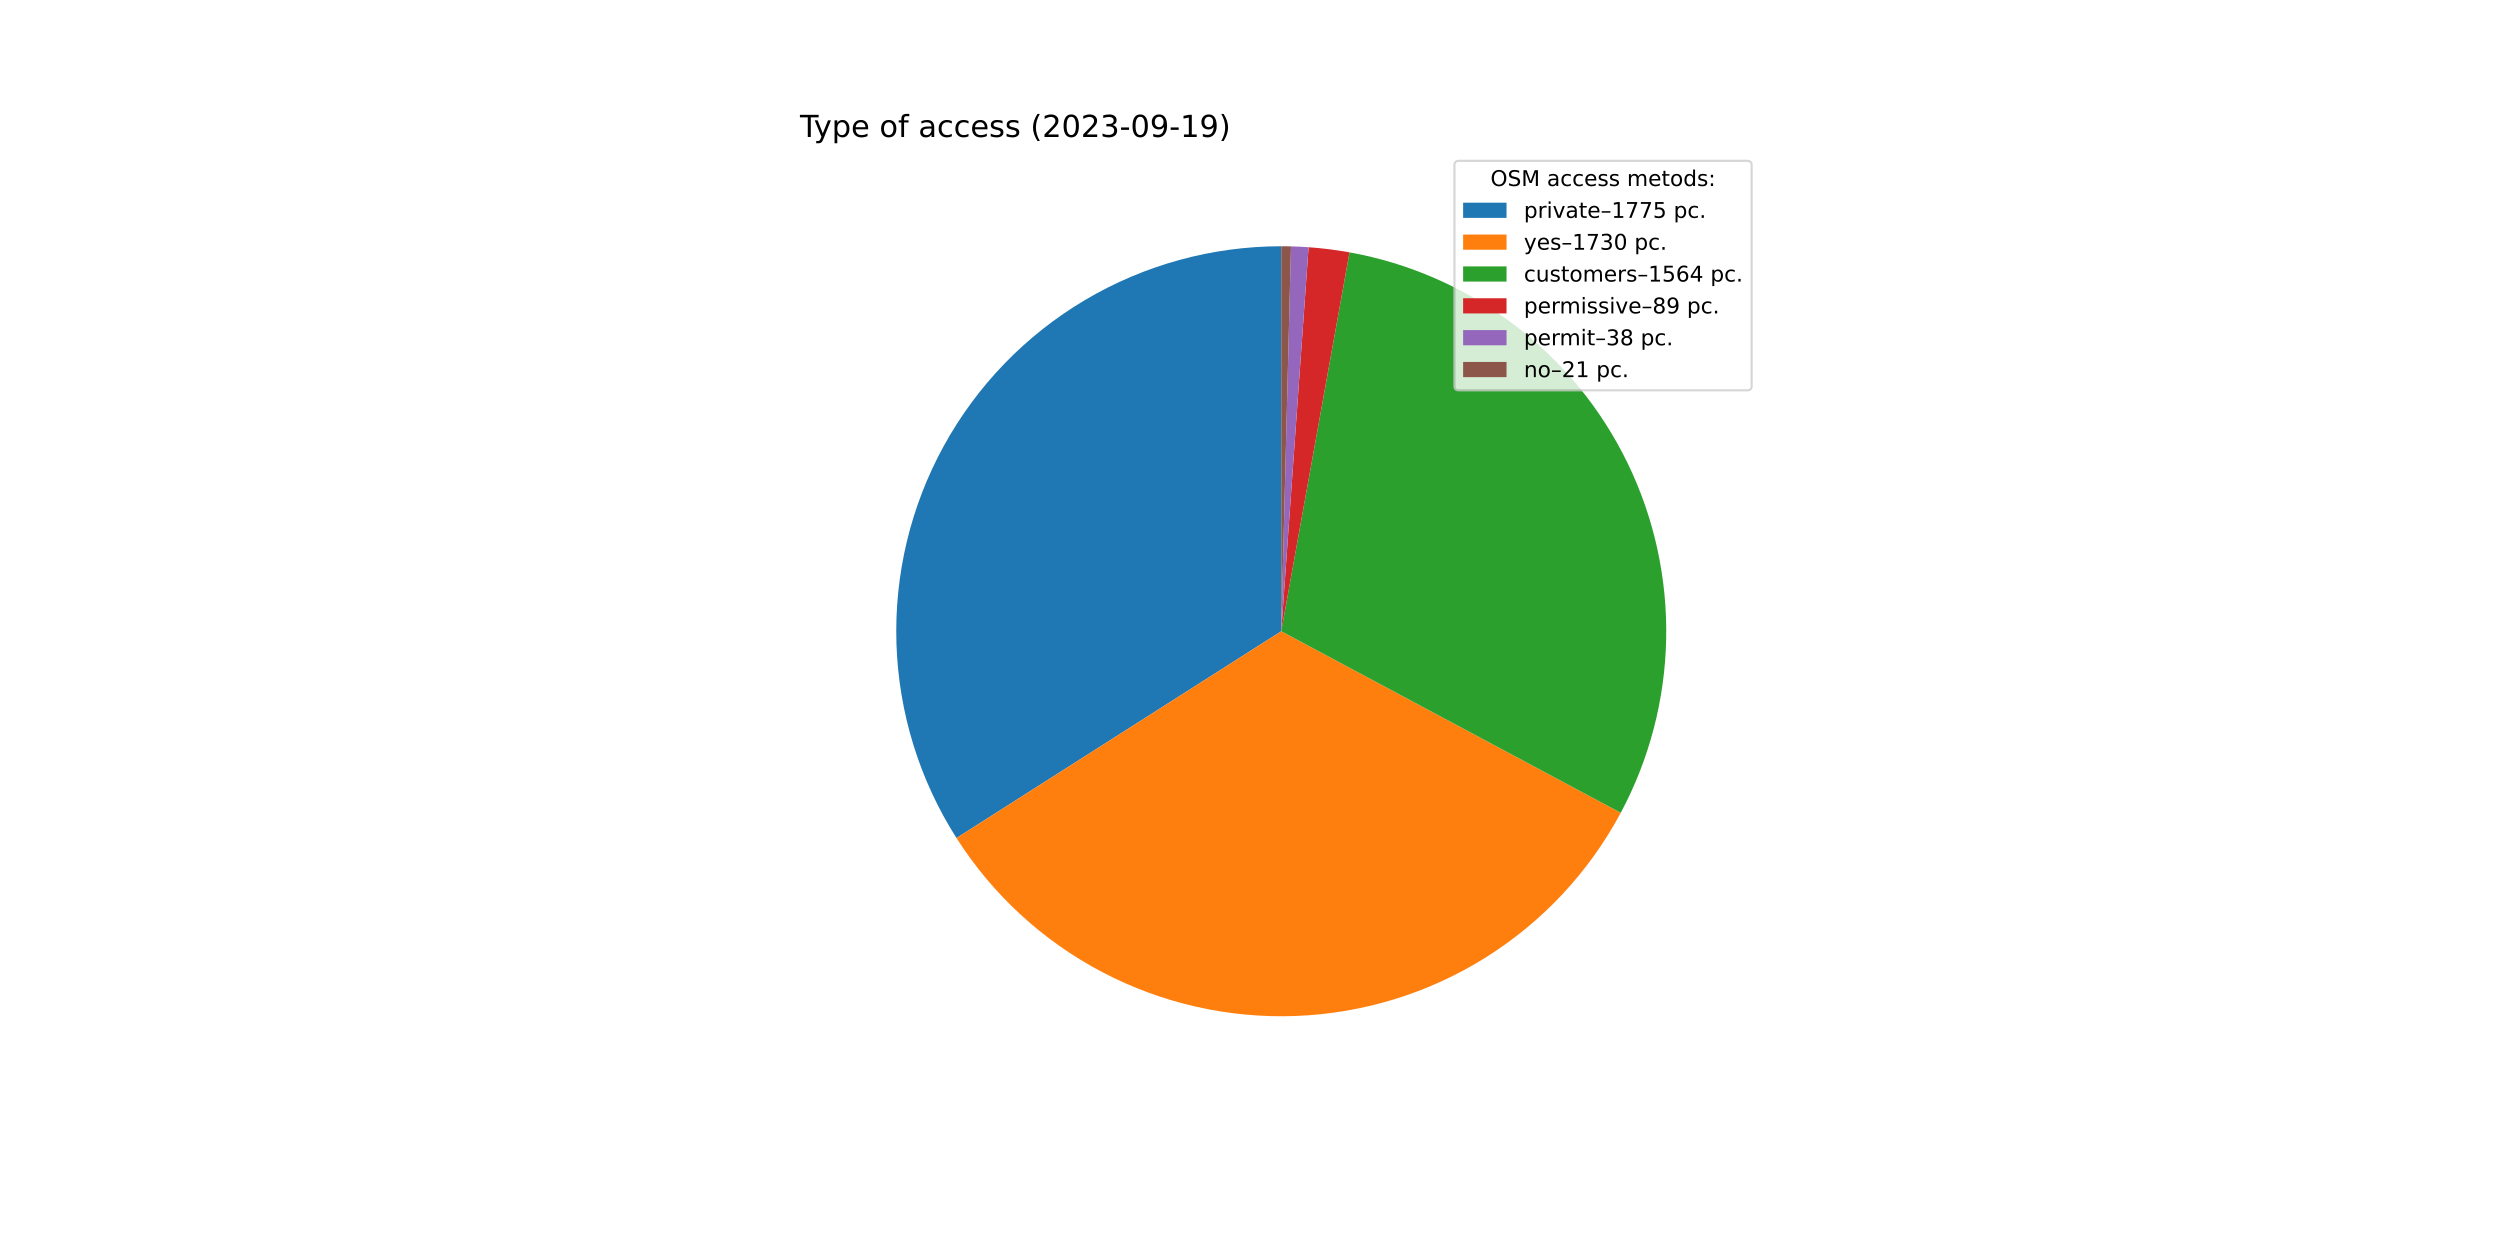
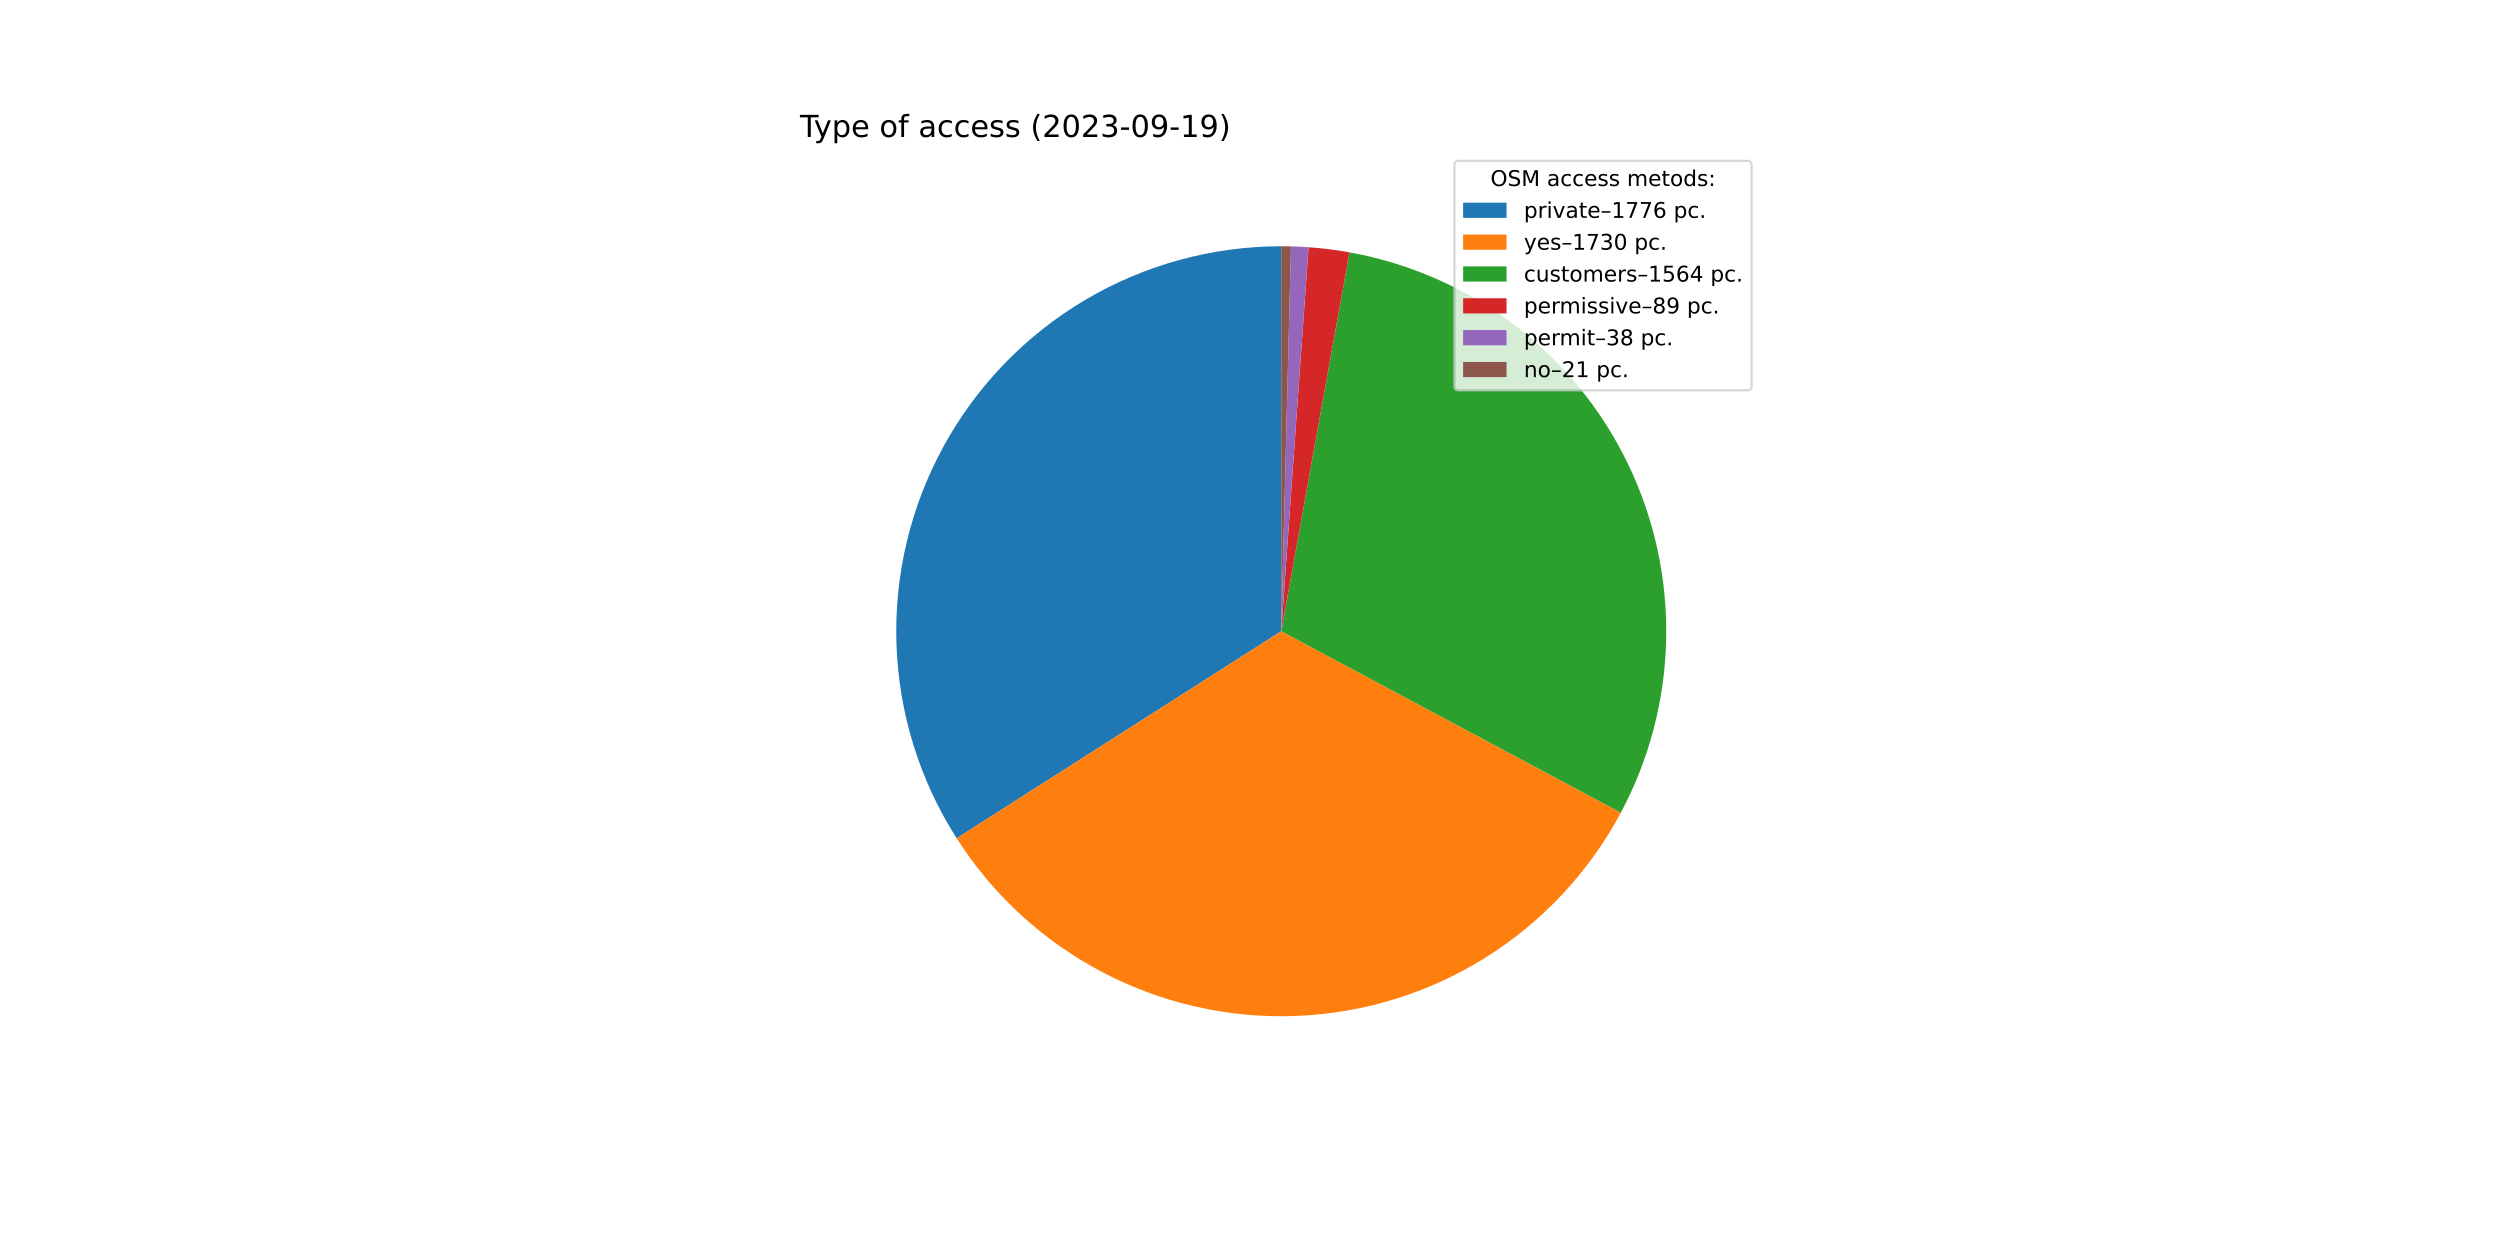
<svg xmlns="http://www.w3.org/2000/svg" xmlns:xlink="http://www.w3.org/1999/xlink" width="1152pt" height="576pt" viewBox="0 0 1152 576" version="1.1">
  <defs>
    <style type="text/css">*{stroke-linejoin: round; stroke-linecap: butt}</style>
  </defs>
  <g id="figure_1">
    <g id="patch_1">
      <path d="M 0 576  L 1152 576  L 1152 0  L 0 0  z " style="fill: #ffffff" />
    </g>
    <g id="axes_1">
      <g id="patch_2">
-         <path d="M 590.4 113.472  C 558.609 113.472 527.394 122.017 500.036 138.211  C 472.678 154.404 450.169 177.657 434.873 205.527  C 419.578 233.398 412.052 264.873 413.086 296.648  C 414.119 328.423 423.675 359.343 440.749 386.16  L 590.4 290.88  L 590.4 113.472  z " style="fill: #1f77b4" />
+         <path d="M 590.4 113.472  C 558.597 113.472 527.371 122.024 500.006 138.229  C 472.64 154.433 450.129 177.702 434.84 205.589  C 419.55 233.476 412.036 264.968 413.089 296.754  C 414.142 328.539 423.723 359.465 440.825 386.279  L 590.4 290.88  L 590.4 113.472  z " style="fill: #1f77b4" />
      </g>
      <g id="patch_3">
-         <path d="M 440.749 386.16  C 457.386 412.29 480.579 433.612 508.013 447.998  C 535.446 462.383 566.175 469.335 597.129 468.16  C 628.083 466.985 658.196 457.724 684.46 441.3  C 710.724 424.877 732.235 401.858 746.843 374.542  L 590.4 290.88  L 440.749 386.16  z " style="fill: #ff7f0e" />
+         <path d="M 440.825 386.279  C 457.479 412.39 480.684 433.691 508.122 448.055  C 535.56 462.418 566.287 469.349 597.234 468.156  C 628.182 466.963 658.284 457.687 684.535 441.254  C 710.786 424.821 732.281 401.796 746.876 374.48  L 590.4 290.88  L 440.825 386.279  z " style="fill: #ff7f0e" />
      </g>
      <g id="patch_4">
-         <path d="M 746.843 374.542  C 760.035 349.872 767.208 322.429 767.772 294.459  C 768.336 266.489 762.277 238.778 750.09 213.596  C 737.903 188.415 719.931 166.469 697.645 149.558  C 675.36 132.646 649.387 121.243 621.855 116.283  L 590.4 290.88  L 746.843 374.542  z " style="fill: #2ca02c" />
+         <path d="M 746.876 374.48  C 760.056 349.81 767.217 322.369 767.773 294.405  C 768.329 266.44 762.263 238.736 750.073 213.562  C 737.883 188.388 719.911 166.45 697.628 149.544  C 675.345 132.639 649.376 121.24 621.849 116.282  L 590.4 290.88  L 746.876 374.48  z " style="fill: #2ca02c" />
      </g>
      <g id="patch_5">
-         <path d="M 621.855 116.283  C 618.736 115.721 615.602 115.243 612.457 114.849  C 609.312 114.454 606.157 114.145 602.996 113.92  L 590.4 290.88  L 621.855 116.283  z " style="fill: #d62728" />
+         <path d="M 621.849 116.282  C 618.73 115.72 615.597 115.242 612.453 114.848  C 609.308 114.454 606.154 114.144 602.993 113.92  L 590.4 290.88  L 621.849 116.282  z " style="fill: #d62728" />
      </g>
      <g id="patch_6">
-         <path d="M 602.996 113.92  C 601.646 113.824 600.295 113.743 598.943 113.678  C 597.592 113.613 596.239 113.563 594.886 113.529  L 590.4 290.88  L 602.996 113.92  z " style="fill: #9467bd" />
+         <path d="M 602.993 113.92  C 601.644 113.823 600.293 113.743 598.942 113.678  C 597.59 113.613 596.238 113.563 594.886 113.529  L 590.4 290.88  L 602.993 113.92  z " style="fill: #9467bd" />
      </g>
      <g id="patch_7">
-         <path d="M 594.886 113.529  C 594.139 113.51 593.391 113.496 592.643 113.486  C 591.896 113.477 591.148 113.472 590.4 113.472  L 590.4 290.88  L 594.886 113.529  z " style="fill: #8c564b" />
+         <path d="M 594.886 113.529  C 594.138 113.51 593.391 113.496 592.643 113.486  C 591.895 113.477 591.148 113.472 590.4 113.472  L 590.4 290.88  L 594.886 113.529  z " style="fill: #8c564b" />
      </g>
      <g id="matplotlib.axis_1" />
      <g id="matplotlib.axis_2" />
      <g id="text_1">
        <g transform="translate(368.64 63.12)scale(0.14 -0.14)">
          <defs>
            <path id="DejaVuSans-54" d="M -19 4666  L 3928 4666  L 3928 4134  L 2272 4134  L 2272 0  L 1638 0  L 1638 4134  L -19 4134  L -19 4666  z " transform="scale(0.015625)" />
            <path id="DejaVuSans-79" d="M 2059 -325  Q 1816 -950 1584 -1140  Q 1353 -1331 966 -1331  L 506 -1331  L 506 -850  L 844 -850  Q 1081 -850 1212 -737  Q 1344 -625 1503 -206  L 1606 56  L 191 3500  L 800 3500  L 1894 763  L 2988 3500  L 3597 3500  L 2059 -325  z " transform="scale(0.015625)" />
            <path id="DejaVuSans-70" d="M 1159 525  L 1159 -1331  L 581 -1331  L 581 3500  L 1159 3500  L 1159 2969  Q 1341 3281 1617 3432  Q 1894 3584 2278 3584  Q 2916 3584 3314 3078  Q 3713 2572 3713 1747  Q 3713 922 3314 415  Q 2916 -91 2278 -91  Q 1894 -91 1617 61  Q 1341 213 1159 525  z M 3116 1747  Q 3116 2381 2855 2742  Q 2594 3103 2138 3103  Q 1681 3103 1420 2742  Q 1159 2381 1159 1747  Q 1159 1113 1420 752  Q 1681 391 2138 391  Q 2594 391 2855 752  Q 3116 1113 3116 1747  z " transform="scale(0.015625)" />
            <path id="DejaVuSans-65" d="M 3597 1894  L 3597 1613  L 953 1613  Q 991 1019 1311 708  Q 1631 397 2203 397  Q 2534 397 2845 478  Q 3156 559 3463 722  L 3463 178  Q 3153 47 2828 -22  Q 2503 -91 2169 -91  Q 1331 -91 842 396  Q 353 884 353 1716  Q 353 2575 817 3079  Q 1281 3584 2069 3584  Q 2775 3584 3186 3129  Q 3597 2675 3597 1894  z M 3022 2063  Q 3016 2534 2758 2815  Q 2500 3097 2075 3097  Q 1594 3097 1305 2825  Q 1016 2553 972 2059  L 3022 2063  z " transform="scale(0.015625)" />
            <path id="DejaVuSans-20" transform="scale(0.015625)" />
            <path id="DejaVuSans-6f" d="M 1959 3097  Q 1497 3097 1228 2736  Q 959 2375 959 1747  Q 959 1119 1226 758  Q 1494 397 1959 397  Q 2419 397 2687 759  Q 2956 1122 2956 1747  Q 2956 2369 2687 2733  Q 2419 3097 1959 3097  z M 1959 3584  Q 2709 3584 3137 3096  Q 3566 2609 3566 1747  Q 3566 888 3137 398  Q 2709 -91 1959 -91  Q 1206 -91 779 398  Q 353 888 353 1747  Q 353 2609 779 3096  Q 1206 3584 1959 3584  z " transform="scale(0.015625)" />
            <path id="DejaVuSans-66" d="M 2375 4863  L 2375 4384  L 1825 4384  Q 1516 4384 1395 4259  Q 1275 4134 1275 3809  L 1275 3500  L 2222 3500  L 2222 3053  L 1275 3053  L 1275 0  L 697 0  L 697 3053  L 147 3053  L 147 3500  L 697 3500  L 697 3744  Q 697 4328 969 4595  Q 1241 4863 1831 4863  L 2375 4863  z " transform="scale(0.015625)" />
            <path id="DejaVuSans-61" d="M 2194 1759  Q 1497 1759 1228 1600  Q 959 1441 959 1056  Q 959 750 1161 570  Q 1363 391 1709 391  Q 2188 391 2477 730  Q 2766 1069 2766 1631  L 2766 1759  L 2194 1759  z M 3341 1997  L 3341 0  L 2766 0  L 2766 531  Q 2569 213 2275 61  Q 1981 -91 1556 -91  Q 1019 -91 701 211  Q 384 513 384 1019  Q 384 1609 779 1909  Q 1175 2209 1959 2209  L 2766 2209  L 2766 2266  Q 2766 2663 2505 2880  Q 2244 3097 1772 3097  Q 1472 3097 1187 3025  Q 903 2953 641 2809  L 641 3341  Q 956 3463 1253 3523  Q 1550 3584 1831 3584  Q 2591 3584 2966 3190  Q 3341 2797 3341 1997  z " transform="scale(0.015625)" />
            <path id="DejaVuSans-63" d="M 3122 3366  L 3122 2828  Q 2878 2963 2633 3030  Q 2388 3097 2138 3097  Q 1578 3097 1268 2742  Q 959 2388 959 1747  Q 959 1106 1268 751  Q 1578 397 2138 397  Q 2388 397 2633 464  Q 2878 531 3122 666  L 3122 134  Q 2881 22 2623 -34  Q 2366 -91 2075 -91  Q 1284 -91 818 406  Q 353 903 353 1747  Q 353 2603 823 3093  Q 1294 3584 2113 3584  Q 2378 3584 2631 3529  Q 2884 3475 3122 3366  z " transform="scale(0.015625)" />
            <path id="DejaVuSans-73" d="M 2834 3397  L 2834 2853  Q 2591 2978 2328 3040  Q 2066 3103 1784 3103  Q 1356 3103 1142 2972  Q 928 2841 928 2578  Q 928 2378 1081 2264  Q 1234 2150 1697 2047  L 1894 2003  Q 2506 1872 2764 1633  Q 3022 1394 3022 966  Q 3022 478 2636 193  Q 2250 -91 1575 -91  Q 1294 -91 989 -36  Q 684 19 347 128  L 347 722  Q 666 556 975 473  Q 1284 391 1588 391  Q 1994 391 2212 530  Q 2431 669 2431 922  Q 2431 1156 2273 1281  Q 2116 1406 1581 1522  L 1381 1569  Q 847 1681 609 1914  Q 372 2147 372 2553  Q 372 3047 722 3315  Q 1072 3584 1716 3584  Q 2034 3584 2315 3537  Q 2597 3491 2834 3397  z " transform="scale(0.015625)" />
            <path id="DejaVuSans-28" d="M 1984 4856  Q 1566 4138 1362 3434  Q 1159 2731 1159 2009  Q 1159 1288 1364 580  Q 1569 -128 1984 -844  L 1484 -844  Q 1016 -109 783 600  Q 550 1309 550 2009  Q 550 2706 781 3412  Q 1013 4119 1484 4856  L 1984 4856  z " transform="scale(0.015625)" />
            <path id="DejaVuSans-32" d="M 1228 531  L 3431 531  L 3431 0  L 469 0  L 469 531  Q 828 903 1448 1529  Q 2069 2156 2228 2338  Q 2531 2678 2651 2914  Q 2772 3150 2772 3378  Q 2772 3750 2511 3984  Q 2250 4219 1831 4219  Q 1534 4219 1204 4116  Q 875 4013 500 3803  L 500 4441  Q 881 4594 1212 4672  Q 1544 4750 1819 4750  Q 2544 4750 2975 4387  Q 3406 4025 3406 3419  Q 3406 3131 3298 2873  Q 3191 2616 2906 2266  Q 2828 2175 2409 1742  Q 1991 1309 1228 531  z " transform="scale(0.015625)" />
            <path id="DejaVuSans-30" d="M 2034 4250  Q 1547 4250 1301 3770  Q 1056 3291 1056 2328  Q 1056 1369 1301 889  Q 1547 409 2034 409  Q 2525 409 2770 889  Q 3016 1369 3016 2328  Q 3016 3291 2770 3770  Q 2525 4250 2034 4250  z M 2034 4750  Q 2819 4750 3233 4129  Q 3647 3509 3647 2328  Q 3647 1150 3233 529  Q 2819 -91 2034 -91  Q 1250 -91 836 529  Q 422 1150 422 2328  Q 422 3509 836 4129  Q 1250 4750 2034 4750  z " transform="scale(0.015625)" />
            <path id="DejaVuSans-33" d="M 2597 2516  Q 3050 2419 3304 2112  Q 3559 1806 3559 1356  Q 3559 666 3084 287  Q 2609 -91 1734 -91  Q 1441 -91 1130 -33  Q 819 25 488 141  L 488 750  Q 750 597 1062 519  Q 1375 441 1716 441  Q 2309 441 2620 675  Q 2931 909 2931 1356  Q 2931 1769 2642 2001  Q 2353 2234 1838 2234  L 1294 2234  L 1294 2753  L 1863 2753  Q 2328 2753 2575 2939  Q 2822 3125 2822 3475  Q 2822 3834 2567 4026  Q 2313 4219 1838 4219  Q 1578 4219 1281 4162  Q 984 4106 628 3988  L 628 4550  Q 988 4650 1302 4700  Q 1616 4750 1894 4750  Q 2613 4750 3031 4423  Q 3450 4097 3450 3541  Q 3450 3153 3228 2886  Q 3006 2619 2597 2516  z " transform="scale(0.015625)" />
            <path id="DejaVuSans-2d" d="M 313 2009  L 1997 2009  L 1997 1497  L 313 1497  L 313 2009  z " transform="scale(0.015625)" />
            <path id="DejaVuSans-39" d="M 703 97  L 703 672  Q 941 559 1184 500  Q 1428 441 1663 441  Q 2288 441 2617 861  Q 2947 1281 2994 2138  Q 2813 1869 2534 1725  Q 2256 1581 1919 1581  Q 1219 1581 811 2004  Q 403 2428 403 3163  Q 403 3881 828 4315  Q 1253 4750 1959 4750  Q 2769 4750 3195 4129  Q 3622 3509 3622 2328  Q 3622 1225 3098 567  Q 2575 -91 1691 -91  Q 1453 -91 1209 -44  Q 966 3 703 97  z M 1959 2075  Q 2384 2075 2632 2365  Q 2881 2656 2881 3163  Q 2881 3666 2632 3958  Q 2384 4250 1959 4250  Q 1534 4250 1286 3958  Q 1038 3666 1038 3163  Q 1038 2656 1286 2365  Q 1534 2075 1959 2075  z " transform="scale(0.015625)" />
            <path id="DejaVuSans-31" d="M 794 531  L 1825 531  L 1825 4091  L 703 3866  L 703 4441  L 1819 4666  L 2450 4666  L 2450 531  L 3481 531  L 3481 0  L 794 0  L 794 531  z " transform="scale(0.015625)" />
            <path id="DejaVuSans-29" d="M 513 4856  L 1013 4856  Q 1481 4119 1714 3412  Q 1947 2706 1947 2009  Q 1947 1309 1714 600  Q 1481 -109 1013 -844  L 513 -844  Q 928 -128 1133 580  Q 1338 1288 1338 2009  Q 1338 2731 1133 3434  Q 928 4138 513 4856  z " transform="scale(0.015625)" />
          </defs>
          <use xlink:href="#DejaVuSans-54" />
          <use xlink:href="#DejaVuSans-79" x="45.459" />
          <use xlink:href="#DejaVuSans-70" x="104.639" />
          <use xlink:href="#DejaVuSans-65" x="168.115" />
          <use xlink:href="#DejaVuSans-20" x="229.639" />
          <use xlink:href="#DejaVuSans-6f" x="261.426" />
          <use xlink:href="#DejaVuSans-66" x="322.607" />
          <use xlink:href="#DejaVuSans-20" x="357.812" />
          <use xlink:href="#DejaVuSans-61" x="389.6" />
          <use xlink:href="#DejaVuSans-63" x="450.879" />
          <use xlink:href="#DejaVuSans-63" x="505.859" />
          <use xlink:href="#DejaVuSans-65" x="560.84" />
          <use xlink:href="#DejaVuSans-73" x="622.363" />
          <use xlink:href="#DejaVuSans-73" x="674.463" />
          <use xlink:href="#DejaVuSans-20" x="726.562" />
          <use xlink:href="#DejaVuSans-28" x="758.35" />
          <use xlink:href="#DejaVuSans-32" x="797.363" />
          <use xlink:href="#DejaVuSans-30" x="860.986" />
          <use xlink:href="#DejaVuSans-32" x="924.609" />
          <use xlink:href="#DejaVuSans-33" x="988.232" />
          <use xlink:href="#DejaVuSans-2d" x="1051.855" />
          <use xlink:href="#DejaVuSans-30" x="1087.939" />
          <use xlink:href="#DejaVuSans-39" x="1151.562" />
          <use xlink:href="#DejaVuSans-2d" x="1215.186" />
          <use xlink:href="#DejaVuSans-31" x="1251.27" />
          <use xlink:href="#DejaVuSans-39" x="1314.893" />
          <use xlink:href="#DejaVuSans-29" x="1378.516" />
        </g>
      </g>
      <g id="legend_1">
        <g id="patch_8">
          <path d="M 672.208 179.867  L 805.16 179.867  Q 807.16 179.867 807.16 177.867  L 807.16 76.12  Q 807.16 74.12 805.16 74.12  L 672.208 74.12  Q 670.208 74.12 670.208 76.12  L 670.208 177.867  Q 670.208 179.867 672.208 179.867  z " style="fill: #ffffff; opacity: 0.8; stroke: #cccccc; stroke-linejoin: miter" />
        </g>
        <g id="text_2">
          <g transform="translate(686.8038 85.71844)scale(0.1 -0.1)">
            <defs>
              <path id="DejaVuSans-4f" d="M 2522 4238  Q 1834 4238 1429 3725  Q 1025 3213 1025 2328  Q 1025 1447 1429 934  Q 1834 422 2522 422  Q 3209 422 3611 934  Q 4013 1447 4013 2328  Q 4013 3213 3611 3725  Q 3209 4238 2522 4238  z M 2522 4750  Q 3503 4750 4090 4092  Q 4678 3434 4678 2328  Q 4678 1225 4090 567  Q 3503 -91 2522 -91  Q 1538 -91 948 565  Q 359 1222 359 2328  Q 359 3434 948 4092  Q 1538 4750 2522 4750  z " transform="scale(0.015625)" />
              <path id="DejaVuSans-53" d="M 3425 4513  L 3425 3897  Q 3066 4069 2747 4153  Q 2428 4238 2131 4238  Q 1616 4238 1336 4038  Q 1056 3838 1056 3469  Q 1056 3159 1242 3001  Q 1428 2844 1947 2747  L 2328 2669  Q 3034 2534 3370 2195  Q 3706 1856 3706 1288  Q 3706 609 3251 259  Q 2797 -91 1919 -91  Q 1588 -91 1214 -16  Q 841 59 441 206  L 441 856  Q 825 641 1194 531  Q 1563 422 1919 422  Q 2459 422 2753 634  Q 3047 847 3047 1241  Q 3047 1584 2836 1778  Q 2625 1972 2144 2069  L 1759 2144  Q 1053 2284 737 2584  Q 422 2884 422 3419  Q 422 4038 858 4394  Q 1294 4750 2059 4750  Q 2388 4750 2728 4690  Q 3069 4631 3425 4513  z " transform="scale(0.015625)" />
              <path id="DejaVuSans-4d" d="M 628 4666  L 1569 4666  L 2759 1491  L 3956 4666  L 4897 4666  L 4897 0  L 4281 0  L 4281 4097  L 3078 897  L 2444 897  L 1241 4097  L 1241 0  L 628 0  L 628 4666  z " transform="scale(0.015625)" />
              <path id="DejaVuSans-6d" d="M 3328 2828  Q 3544 3216 3844 3400  Q 4144 3584 4550 3584  Q 5097 3584 5394 3201  Q 5691 2819 5691 2113  L 5691 0  L 5113 0  L 5113 2094  Q 5113 2597 4934 2840  Q 4756 3084 4391 3084  Q 3944 3084 3684 2787  Q 3425 2491 3425 1978  L 3425 0  L 2847 0  L 2847 2094  Q 2847 2600 2669 2842  Q 2491 3084 2119 3084  Q 1678 3084 1418 2786  Q 1159 2488 1159 1978  L 1159 0  L 581 0  L 581 3500  L 1159 3500  L 1159 2956  Q 1356 3278 1631 3431  Q 1906 3584 2284 3584  Q 2666 3584 2933 3390  Q 3200 3197 3328 2828  z " transform="scale(0.015625)" />
              <path id="DejaVuSans-74" d="M 1172 4494  L 1172 3500  L 2356 3500  L 2356 3053  L 1172 3053  L 1172 1153  Q 1172 725 1289 603  Q 1406 481 1766 481  L 2356 481  L 2356 0  L 1766 0  Q 1100 0 847 248  Q 594 497 594 1153  L 594 3053  L 172 3053  L 172 3500  L 594 3500  L 594 4494  L 1172 4494  z " transform="scale(0.015625)" />
              <path id="DejaVuSans-64" d="M 2906 2969  L 2906 4863  L 3481 4863  L 3481 0  L 2906 0  L 2906 525  Q 2725 213 2448 61  Q 2172 -91 1784 -91  Q 1150 -91 751 415  Q 353 922 353 1747  Q 353 2572 751 3078  Q 1150 3584 1784 3584  Q 2172 3584 2448 3432  Q 2725 3281 2906 2969  z M 947 1747  Q 947 1113 1208 752  Q 1469 391 1925 391  Q 2381 391 2643 752  Q 2906 1113 2906 1747  Q 2906 2381 2643 2742  Q 2381 3103 1925 3103  Q 1469 3103 1208 2742  Q 947 2381 947 1747  z " transform="scale(0.015625)" />
              <path id="DejaVuSans-3a" d="M 750 794  L 1409 794  L 1409 0  L 750 0  L 750 794  z M 750 3309  L 1409 3309  L 1409 2516  L 750 2516  L 750 3309  z " transform="scale(0.015625)" />
            </defs>
            <use xlink:href="#DejaVuSans-4f" />
            <use xlink:href="#DejaVuSans-53" x="78.711" />
            <use xlink:href="#DejaVuSans-4d" x="142.188" />
            <use xlink:href="#DejaVuSans-20" x="228.467" />
            <use xlink:href="#DejaVuSans-61" x="260.254" />
            <use xlink:href="#DejaVuSans-63" x="321.533" />
            <use xlink:href="#DejaVuSans-63" x="376.514" />
            <use xlink:href="#DejaVuSans-65" x="431.494" />
            <use xlink:href="#DejaVuSans-73" x="493.018" />
            <use xlink:href="#DejaVuSans-73" x="545.117" />
            <use xlink:href="#DejaVuSans-20" x="597.217" />
            <use xlink:href="#DejaVuSans-6d" x="629.004" />
            <use xlink:href="#DejaVuSans-65" x="726.416" />
            <use xlink:href="#DejaVuSans-74" x="787.939" />
            <use xlink:href="#DejaVuSans-6f" x="827.148" />
            <use xlink:href="#DejaVuSans-64" x="888.33" />
            <use xlink:href="#DejaVuSans-73" x="951.807" />
            <use xlink:href="#DejaVuSans-3a" x="1003.906" />
          </g>
        </g>
        <g id="patch_9">
          <path d="M 674.208 100.397  L 694.208 100.397  L 694.208 93.397  L 674.208 93.397  z " style="fill: #1f77b4" />
        </g>
        <g id="text_3">
          <g transform="translate(702.2084 100.3966)scale(0.1 -0.1)">
            <defs>
              <path id="DejaVuSans-72" d="M 2631 2963  Q 2534 3019 2420 3045  Q 2306 3072 2169 3072  Q 1681 3072 1420 2755  Q 1159 2438 1159 1844  L 1159 0  L 581 0  L 581 3500  L 1159 3500  L 1159 2956  Q 1341 3275 1631 3429  Q 1922 3584 2338 3584  Q 2397 3584 2469 3576  Q 2541 3569 2628 3553  L 2631 2963  z " transform="scale(0.015625)" />
              <path id="DejaVuSans-69" d="M 603 3500  L 1178 3500  L 1178 0  L 603 0  L 603 3500  z M 603 4863  L 1178 4863  L 1178 4134  L 603 4134  L 603 4863  z " transform="scale(0.015625)" />
              <path id="DejaVuSans-76" d="M 191 3500  L 800 3500  L 1894 563  L 2988 3500  L 3597 3500  L 2284 0  L 1503 0  L 191 3500  z " transform="scale(0.015625)" />
              <path id="DejaVuSans-2013" d="M 313 1978  L 2888 1978  L 2888 1528  L 313 1528  L 313 1978  z " transform="scale(0.015625)" />
              <path id="DejaVuSans-37" d="M 525 4666  L 3525 4666  L 3525 4397  L 1831 0  L 1172 0  L 2766 4134  L 525 4134  L 525 4666  z " transform="scale(0.015625)" />
-               <path id="DejaVuSans-35" d="M 691 4666  L 3169 4666  L 3169 4134  L 1269 4134  L 1269 2991  Q 1406 3038 1543 3061  Q 1681 3084 1819 3084  Q 2600 3084 3056 2656  Q 3513 2228 3513 1497  Q 3513 744 3044 326  Q 2575 -91 1722 -91  Q 1428 -91 1123 -41  Q 819 9 494 109  L 494 744  Q 775 591 1075 516  Q 1375 441 1709 441  Q 2250 441 2565 725  Q 2881 1009 2881 1497  Q 2881 1984 2565 2268  Q 2250 2553 1709 2553  Q 1456 2553 1204 2497  Q 953 2441 691 2322  L 691 4666  z " transform="scale(0.015625)" />
+               <path id="DejaVuSans-36" d="M 2113 2584  Q 1688 2584 1439 2293  Q 1191 2003 1191 1497  Q 1191 994 1439 701  Q 1688 409 2113 409  Q 2538 409 2786 701  Q 3034 994 3034 1497  Q 3034 2003 2786 2293  Q 2538 2584 2113 2584  z M 3366 4563  L 3366 3988  Q 3128 4100 2886 4159  Q 2644 4219 2406 4219  Q 1781 4219 1451 3797  Q 1122 3375 1075 2522  Q 1259 2794 1537 2939  Q 1816 3084 2150 3084  Q 2853 3084 3261 2657  Q 3669 2231 3669 1497  Q 3669 778 3244 343  Q 2819 -91 2113 -91  Q 1303 -91 875 529  Q 447 1150 447 2328  Q 447 3434 972 4092  Q 1497 4750 2381 4750  Q 2619 4750 2861 4703  Q 3103 4656 3366 4563  z " transform="scale(0.015625)" />
              <path id="DejaVuSans-2e" d="M 684 794  L 1344 794  L 1344 0  L 684 0  L 684 794  z " transform="scale(0.015625)" />
            </defs>
            <use xlink:href="#DejaVuSans-70" />
            <use xlink:href="#DejaVuSans-72" x="63.477" />
            <use xlink:href="#DejaVuSans-69" x="104.59" />
            <use xlink:href="#DejaVuSans-76" x="132.373" />
            <use xlink:href="#DejaVuSans-61" x="191.553" />
            <use xlink:href="#DejaVuSans-74" x="252.832" />
            <use xlink:href="#DejaVuSans-65" x="292.041" />
            <use xlink:href="#DejaVuSans-2013" x="353.564" />
            <use xlink:href="#DejaVuSans-31" x="403.564" />
            <use xlink:href="#DejaVuSans-37" x="467.188" />
            <use xlink:href="#DejaVuSans-37" x="530.811" />
-             <use xlink:href="#DejaVuSans-35" x="594.434" />
+             <use xlink:href="#DejaVuSans-36" x="594.434" />
            <use xlink:href="#DejaVuSans-20" x="658.057" />
            <use xlink:href="#DejaVuSans-70" x="689.844" />
            <use xlink:href="#DejaVuSans-63" x="753.32" />
            <use xlink:href="#DejaVuSans-2e" x="808.301" />
          </g>
        </g>
        <g id="patch_10">
          <path d="M 674.208 115.075  L 694.208 115.075  L 694.208 108.075  L 674.208 108.075  z " style="fill: #ff7f0e" />
        </g>
        <g id="text_4">
          <g transform="translate(702.2084 115.0747)scale(0.1 -0.1)">
            <use xlink:href="#DejaVuSans-79" />
            <use xlink:href="#DejaVuSans-65" x="59.18" />
            <use xlink:href="#DejaVuSans-73" x="120.703" />
            <use xlink:href="#DejaVuSans-2013" x="172.803" />
            <use xlink:href="#DejaVuSans-31" x="222.803" />
            <use xlink:href="#DejaVuSans-37" x="286.426" />
            <use xlink:href="#DejaVuSans-33" x="350.049" />
            <use xlink:href="#DejaVuSans-30" x="413.672" />
            <use xlink:href="#DejaVuSans-20" x="477.295" />
            <use xlink:href="#DejaVuSans-70" x="509.082" />
            <use xlink:href="#DejaVuSans-63" x="572.559" />
            <use xlink:href="#DejaVuSans-2e" x="627.539" />
          </g>
        </g>
        <g id="patch_11">
          <path d="M 674.208 129.753  L 694.208 129.753  L 694.208 122.753  L 674.208 122.753  z " style="fill: #2ca02c" />
        </g>
        <g id="text_5">
          <g transform="translate(702.2084 129.7528)scale(0.1 -0.1)">
            <defs>
              <path id="DejaVuSans-75" d="M 544 1381  L 544 3500  L 1119 3500  L 1119 1403  Q 1119 906 1312 657  Q 1506 409 1894 409  Q 2359 409 2629 706  Q 2900 1003 2900 1516  L 2900 3500  L 3475 3500  L 3475 0  L 2900 0  L 2900 538  Q 2691 219 2414 64  Q 2138 -91 1772 -91  Q 1169 -91 856 284  Q 544 659 544 1381  z M 1991 3584  L 1991 3584  z " transform="scale(0.015625)" />
-               <path id="DejaVuSans-36" d="M 2113 2584  Q 1688 2584 1439 2293  Q 1191 2003 1191 1497  Q 1191 994 1439 701  Q 1688 409 2113 409  Q 2538 409 2786 701  Q 3034 994 3034 1497  Q 3034 2003 2786 2293  Q 2538 2584 2113 2584  z M 3366 4563  L 3366 3988  Q 3128 4100 2886 4159  Q 2644 4219 2406 4219  Q 1781 4219 1451 3797  Q 1122 3375 1075 2522  Q 1259 2794 1537 2939  Q 1816 3084 2150 3084  Q 2853 3084 3261 2657  Q 3669 2231 3669 1497  Q 3669 778 3244 343  Q 2819 -91 2113 -91  Q 1303 -91 875 529  Q 447 1150 447 2328  Q 447 3434 972 4092  Q 1497 4750 2381 4750  Q 2619 4750 2861 4703  Q 3103 4656 3366 4563  z " transform="scale(0.015625)" />
+               <path id="DejaVuSans-35" d="M 691 4666  L 3169 4666  L 3169 4134  L 1269 4134  L 1269 2991  Q 1406 3038 1543 3061  Q 1681 3084 1819 3084  Q 2600 3084 3056 2656  Q 3513 2228 3513 1497  Q 3513 744 3044 326  Q 2575 -91 1722 -91  Q 1428 -91 1123 -41  Q 819 9 494 109  L 494 744  Q 775 591 1075 516  Q 1375 441 1709 441  Q 2250 441 2565 725  Q 2881 1009 2881 1497  Q 2881 1984 2565 2268  Q 2250 2553 1709 2553  Q 1456 2553 1204 2497  Q 953 2441 691 2322  L 691 4666  z " transform="scale(0.015625)" />
              <path id="DejaVuSans-34" d="M 2419 4116  L 825 1625  L 2419 1625  L 2419 4116  z M 2253 4666  L 3047 4666  L 3047 1625  L 3713 1625  L 3713 1100  L 3047 1100  L 3047 0  L 2419 0  L 2419 1100  L 313 1100  L 313 1709  L 2253 4666  z " transform="scale(0.015625)" />
            </defs>
            <use xlink:href="#DejaVuSans-63" />
            <use xlink:href="#DejaVuSans-75" x="54.98" />
            <use xlink:href="#DejaVuSans-73" x="118.359" />
            <use xlink:href="#DejaVuSans-74" x="170.459" />
            <use xlink:href="#DejaVuSans-6f" x="209.668" />
            <use xlink:href="#DejaVuSans-6d" x="270.85" />
            <use xlink:href="#DejaVuSans-65" x="368.262" />
            <use xlink:href="#DejaVuSans-72" x="429.785" />
            <use xlink:href="#DejaVuSans-73" x="470.898" />
            <use xlink:href="#DejaVuSans-2013" x="522.998" />
            <use xlink:href="#DejaVuSans-31" x="572.998" />
            <use xlink:href="#DejaVuSans-35" x="636.621" />
            <use xlink:href="#DejaVuSans-36" x="700.244" />
            <use xlink:href="#DejaVuSans-34" x="763.867" />
            <use xlink:href="#DejaVuSans-20" x="827.49" />
            <use xlink:href="#DejaVuSans-70" x="859.277" />
            <use xlink:href="#DejaVuSans-63" x="922.754" />
            <use xlink:href="#DejaVuSans-2e" x="977.734" />
          </g>
        </g>
        <g id="patch_12">
          <path d="M 674.208 144.431  L 694.208 144.431  L 694.208 137.431  L 674.208 137.431  z " style="fill: #d62728" />
        </g>
        <g id="text_6">
          <g transform="translate(702.2084 144.4309)scale(0.1 -0.1)">
            <defs>
              <path id="DejaVuSans-38" d="M 2034 2216  Q 1584 2216 1326 1975  Q 1069 1734 1069 1313  Q 1069 891 1326 650  Q 1584 409 2034 409  Q 2484 409 2743 651  Q 3003 894 3003 1313  Q 3003 1734 2745 1975  Q 2488 2216 2034 2216  z M 1403 2484  Q 997 2584 770 2862  Q 544 3141 544 3541  Q 544 4100 942 4425  Q 1341 4750 2034 4750  Q 2731 4750 3128 4425  Q 3525 4100 3525 3541  Q 3525 3141 3298 2862  Q 3072 2584 2669 2484  Q 3125 2378 3379 2068  Q 3634 1759 3634 1313  Q 3634 634 3220 271  Q 2806 -91 2034 -91  Q 1263 -91 848 271  Q 434 634 434 1313  Q 434 1759 690 2068  Q 947 2378 1403 2484  z M 1172 3481  Q 1172 3119 1398 2916  Q 1625 2713 2034 2713  Q 2441 2713 2670 2916  Q 2900 3119 2900 3481  Q 2900 3844 2670 4047  Q 2441 4250 2034 4250  Q 1625 4250 1398 4047  Q 1172 3844 1172 3481  z " transform="scale(0.015625)" />
            </defs>
            <use xlink:href="#DejaVuSans-70" />
            <use xlink:href="#DejaVuSans-65" x="63.477" />
            <use xlink:href="#DejaVuSans-72" x="125" />
            <use xlink:href="#DejaVuSans-6d" x="164.363" />
            <use xlink:href="#DejaVuSans-69" x="261.775" />
            <use xlink:href="#DejaVuSans-73" x="289.559" />
            <use xlink:href="#DejaVuSans-73" x="341.658" />
            <use xlink:href="#DejaVuSans-69" x="393.758" />
            <use xlink:href="#DejaVuSans-76" x="421.541" />
            <use xlink:href="#DejaVuSans-65" x="480.721" />
            <use xlink:href="#DejaVuSans-2013" x="542.244" />
            <use xlink:href="#DejaVuSans-38" x="592.244" />
            <use xlink:href="#DejaVuSans-39" x="655.867" />
            <use xlink:href="#DejaVuSans-20" x="719.49" />
            <use xlink:href="#DejaVuSans-70" x="751.277" />
            <use xlink:href="#DejaVuSans-63" x="814.754" />
            <use xlink:href="#DejaVuSans-2e" x="869.734" />
          </g>
        </g>
        <g id="patch_13">
          <path d="M 674.208 159.109  L 694.208 159.109  L 694.208 152.109  L 674.208 152.109  z " style="fill: #9467bd" />
        </g>
        <g id="text_7">
          <g transform="translate(702.2084 159.1091)scale(0.1 -0.1)">
            <use xlink:href="#DejaVuSans-70" />
            <use xlink:href="#DejaVuSans-65" x="63.477" />
            <use xlink:href="#DejaVuSans-72" x="125" />
            <use xlink:href="#DejaVuSans-6d" x="164.363" />
            <use xlink:href="#DejaVuSans-69" x="261.775" />
            <use xlink:href="#DejaVuSans-74" x="289.559" />
            <use xlink:href="#DejaVuSans-2013" x="328.768" />
            <use xlink:href="#DejaVuSans-33" x="378.768" />
            <use xlink:href="#DejaVuSans-38" x="442.391" />
            <use xlink:href="#DejaVuSans-20" x="506.014" />
            <use xlink:href="#DejaVuSans-70" x="537.801" />
            <use xlink:href="#DejaVuSans-63" x="601.277" />
            <use xlink:href="#DejaVuSans-2e" x="656.258" />
          </g>
        </g>
        <g id="patch_14">
          <path d="M 674.208 173.787  L 694.208 173.787  L 694.208 166.787  L 674.208 166.787  z " style="fill: #8c564b" />
        </g>
        <g id="text_8">
          <g transform="translate(702.2084 173.7872)scale(0.1 -0.1)">
            <defs>
              <path id="DejaVuSans-6e" d="M 3513 2113  L 3513 0  L 2938 0  L 2938 2094  Q 2938 2591 2744 2837  Q 2550 3084 2163 3084  Q 1697 3084 1428 2787  Q 1159 2491 1159 1978  L 1159 0  L 581 0  L 581 3500  L 1159 3500  L 1159 2956  Q 1366 3272 1645 3428  Q 1925 3584 2291 3584  Q 2894 3584 3203 3211  Q 3513 2838 3513 2113  z " transform="scale(0.015625)" />
            </defs>
            <use xlink:href="#DejaVuSans-6e" />
            <use xlink:href="#DejaVuSans-6f" x="63.379" />
            <use xlink:href="#DejaVuSans-2013" x="124.561" />
            <use xlink:href="#DejaVuSans-32" x="174.561" />
            <use xlink:href="#DejaVuSans-31" x="238.184" />
            <use xlink:href="#DejaVuSans-20" x="301.807" />
            <use xlink:href="#DejaVuSans-70" x="333.594" />
            <use xlink:href="#DejaVuSans-63" x="397.07" />
            <use xlink:href="#DejaVuSans-2e" x="452.051" />
          </g>
        </g>
      </g>
    </g>
  </g>
</svg>
